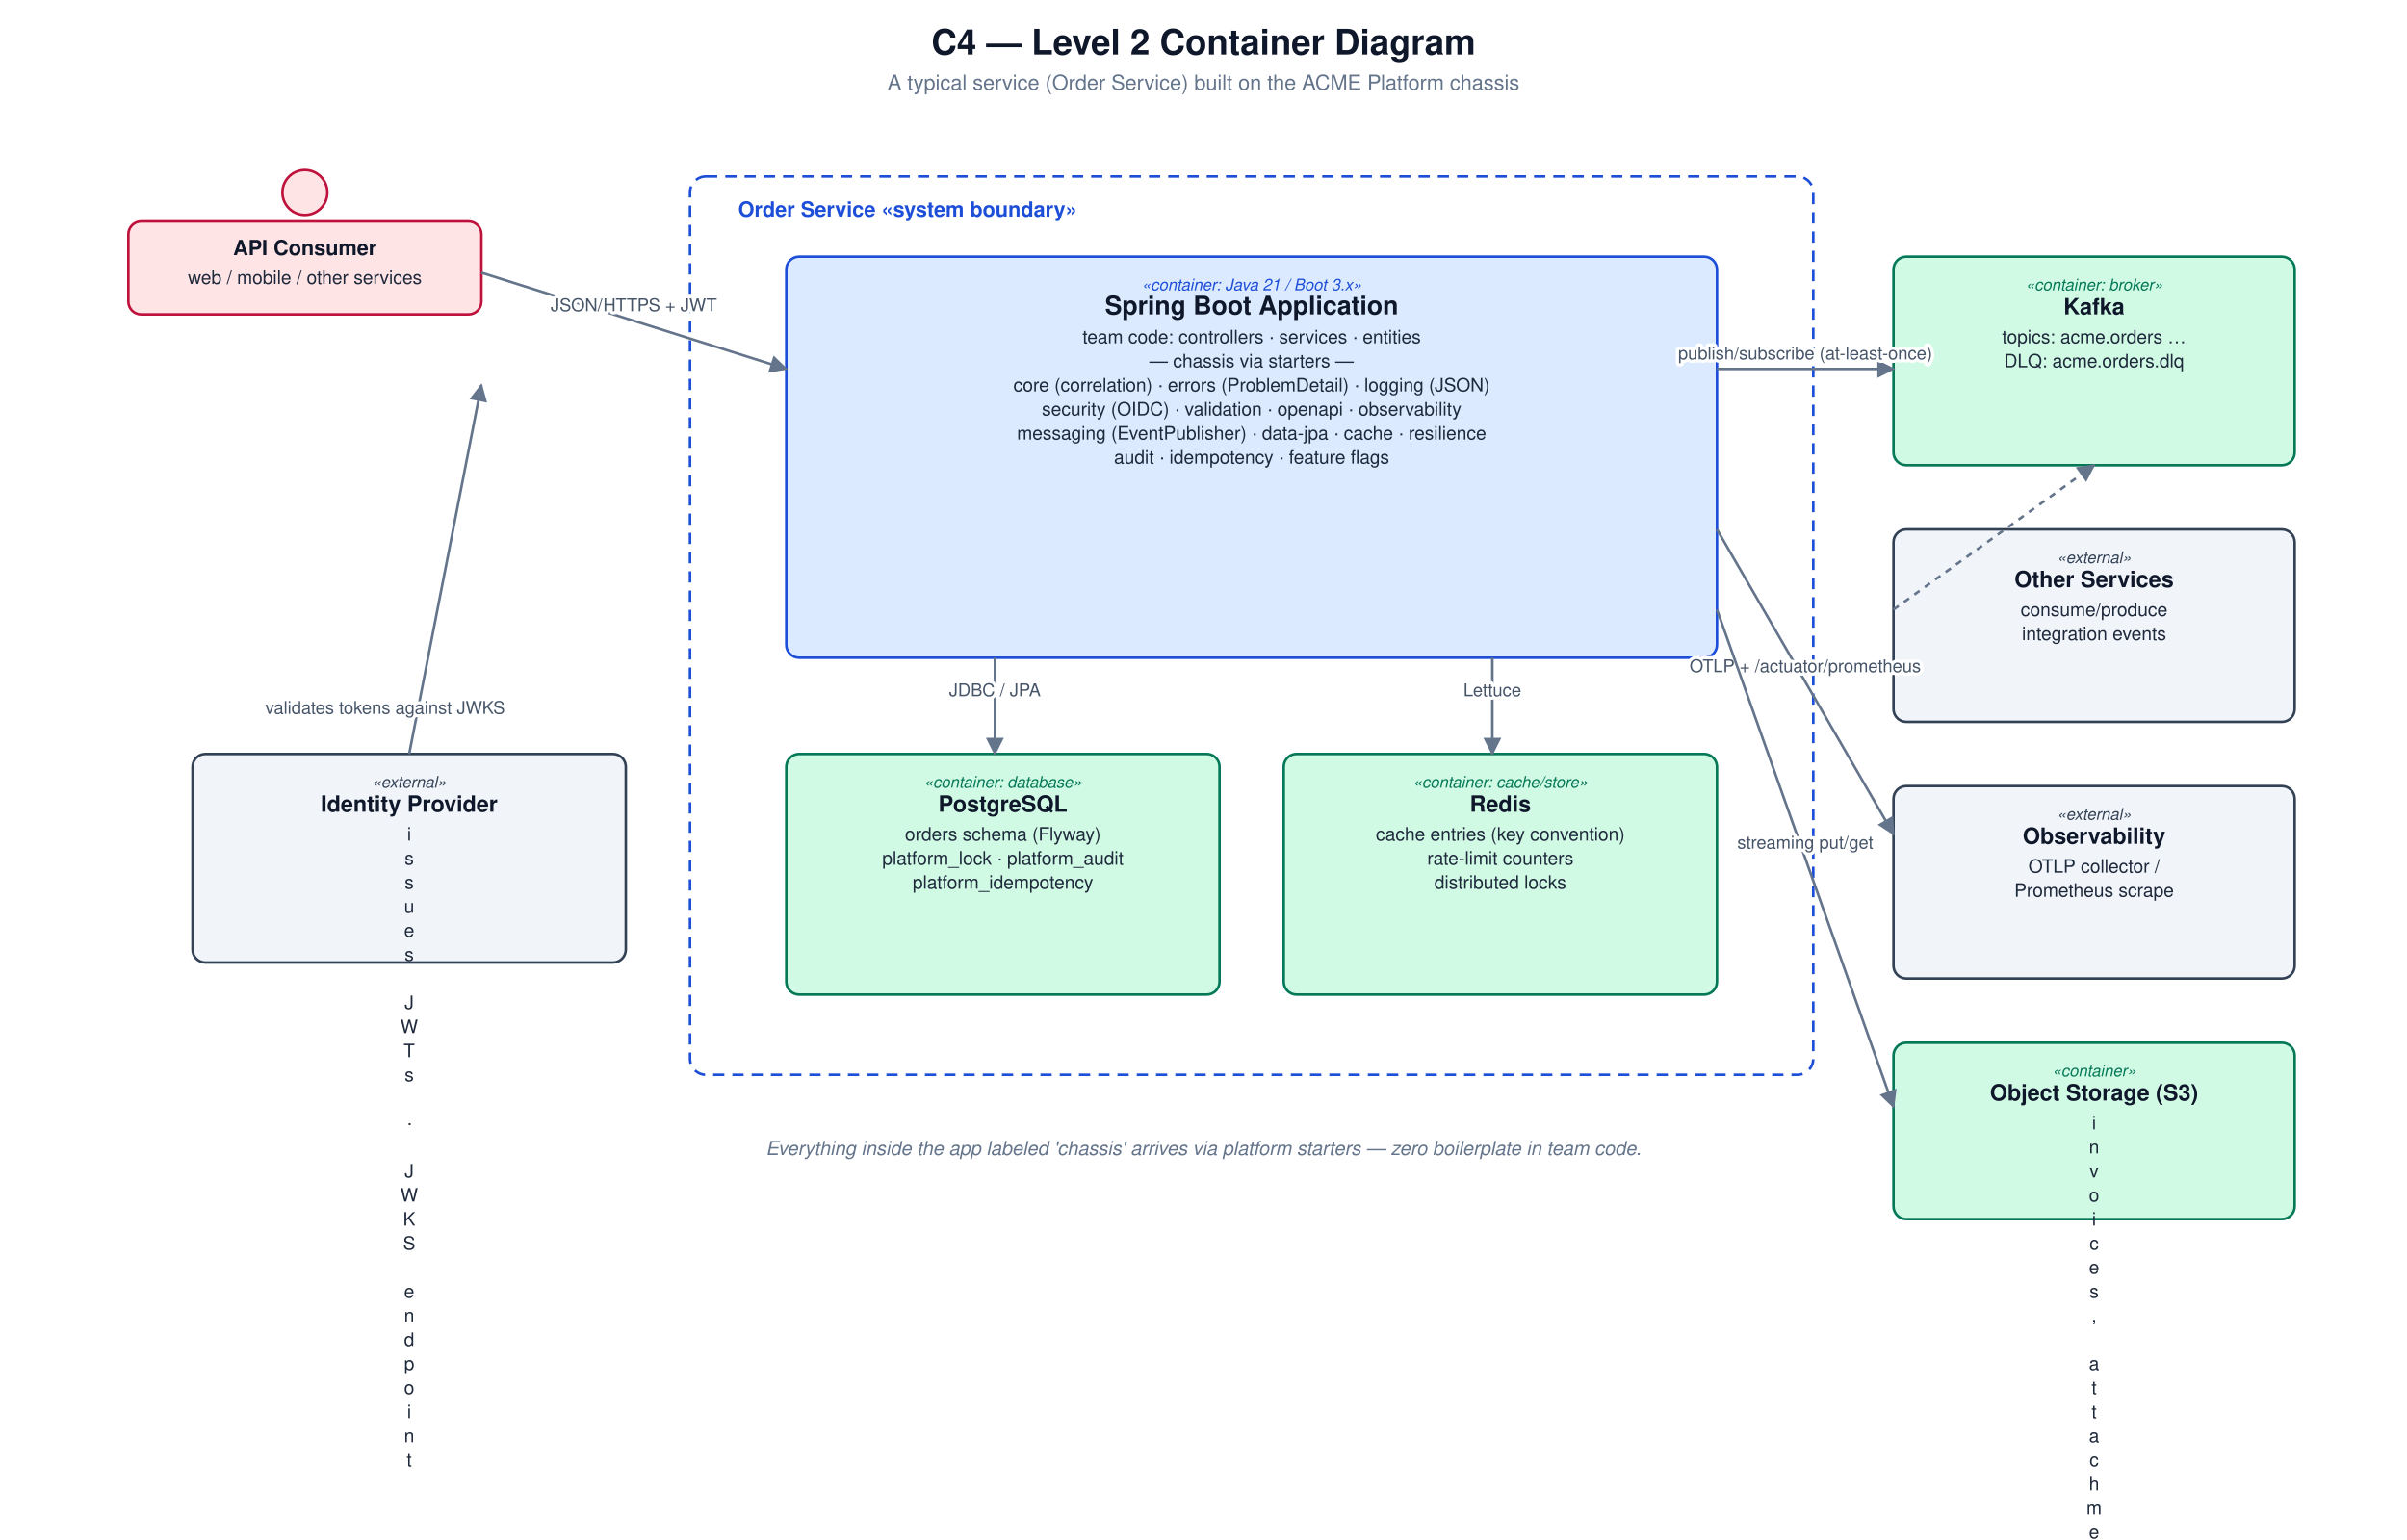
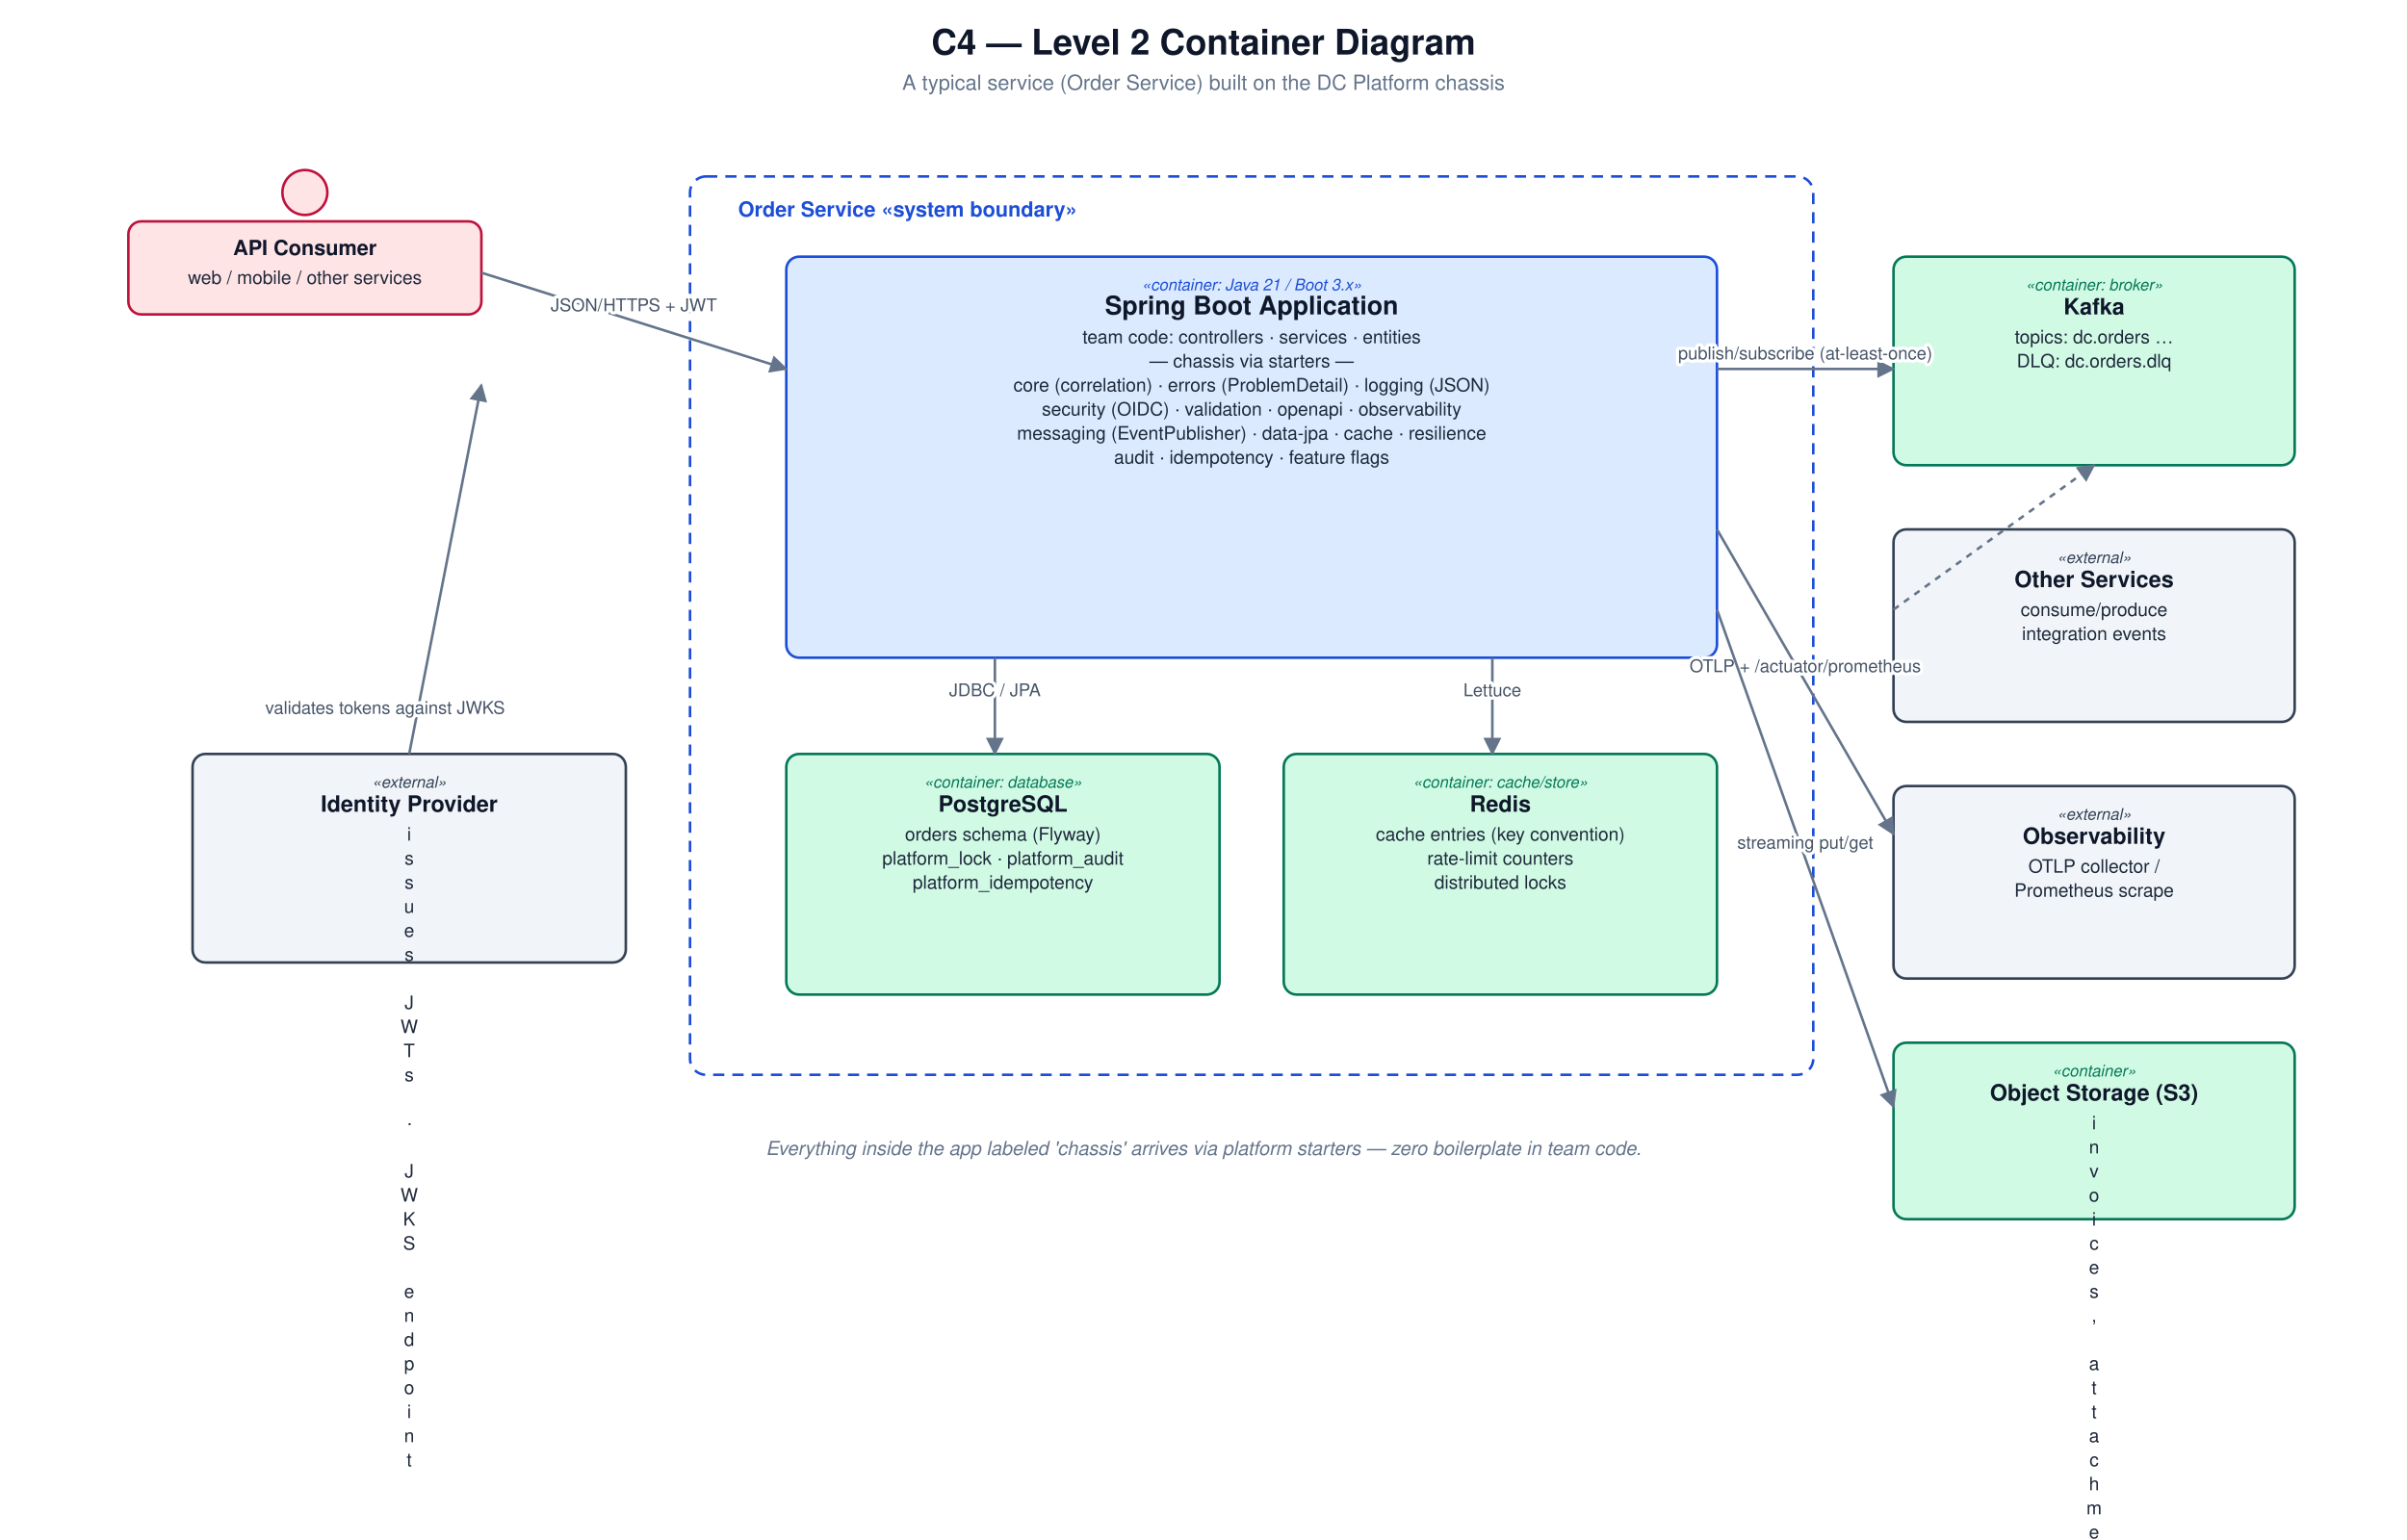
<svg xmlns="http://www.w3.org/2000/svg" viewBox="0 0 1500 960" width="1500" height="960">
  <defs>
    <marker id="ah" viewBox="0 0 10 10" refX="9" refY="5" markerWidth="7" markerHeight="7" orient="auto-start-reverse">
      <path d="M 0 0 L 10 5 L 0 10 z" fill="#64748b" />
    </marker>
  </defs>
  <rect x="0" y="0" width="1500" height="960" fill="#ffffff" />
  <text x="750" y="34" font-family="Helvetica, Arial, sans-serif" font-size="22" fill="#0f172a" text-anchor="middle" font-weight="bold">C4 — Level 2 Container Diagram</text>
-   <text x="750" y="56" font-family="Helvetica, Arial, sans-serif" font-size="13" fill="#64748b" text-anchor="middle">A typical service (Order Service) built on the ACME Platform chassis</text>
+   <text x="750" y="56" font-family="Helvetica, Arial, sans-serif" font-size="13" fill="#64748b" text-anchor="middle">A typical service (Order Service) built on the DC Platform chassis</text>
  <circle cx="190" cy="120" r="14" fill="#ffe4e6" stroke="#be123c" stroke-width="1.6" />
  <rect x="80" y="138" width="220" height="58" rx="8" fill="#ffe4e6" stroke="#be123c" stroke-width="1.6" />
  <text x="190" y="159" font-family="Helvetica, Arial, sans-serif" font-size="13" fill="#0f172a" text-anchor="middle" font-weight="bold">API Consumer</text>
  <text x="190" y="177" font-family="Helvetica, Arial, sans-serif" font-size="11.5" fill="#1e293b" text-anchor="middle">web / mobile / other services</text>
  <rect x="430" y="110" width="700" height="560" rx="10" fill="none" stroke="#1d4ed8" stroke-width="1.6" stroke-dasharray="7,5" />
  <text x="460" y="135" font-family="Helvetica, Arial, sans-serif" font-size="13" fill="#1d4ed8" text-anchor="start" font-weight="bold">Order Service  «system boundary»</text>
  <rect x="490" y="160" width="580" height="250" rx="8" fill="#dbeafe" stroke="#1d4ed8" stroke-width="1.6" />
  <text x="780" y="181" font-family="Helvetica, Arial, sans-serif" font-size="10" fill="#1d4ed8" text-anchor="middle" font-style="italic">«container: Java 21 / Boot 3.x»</text>
  <text x="780" y="196" font-family="Helvetica, Arial, sans-serif" font-size="16" fill="#0f172a" text-anchor="middle" font-weight="bold">Spring Boot Application</text>
  <text x="780" y="214" font-family="Helvetica, Arial, sans-serif" font-size="11.5" fill="#1e293b" text-anchor="middle">team code: controllers · services · entities</text>
  <text x="780" y="229" font-family="Helvetica, Arial, sans-serif" font-size="11.5" fill="#1e293b" text-anchor="middle">— chassis via starters —</text>
  <text x="780" y="244" font-family="Helvetica, Arial, sans-serif" font-size="11.5" fill="#1e293b" text-anchor="middle">core (correlation) · errors (ProblemDetail) · logging (JSON)</text>
  <text x="780" y="259" font-family="Helvetica, Arial, sans-serif" font-size="11.5" fill="#1e293b" text-anchor="middle">security (OIDC) · validation · openapi · observability</text>
  <text x="780" y="274" font-family="Helvetica, Arial, sans-serif" font-size="11.5" fill="#1e293b" text-anchor="middle">messaging (EventPublisher) · data-jpa · cache · resilience</text>
  <text x="780" y="289" font-family="Helvetica, Arial, sans-serif" font-size="11.5" fill="#1e293b" text-anchor="middle">audit · idempotency · feature flags</text>
  <rect x="490" y="470" width="270" height="150" rx="8" fill="#d1fae5" stroke="#047857" stroke-width="1.6" />
  <text x="625" y="491" font-family="Helvetica, Arial, sans-serif" font-size="10" fill="#047857" text-anchor="middle" font-style="italic">«container: database»</text>
  <text x="625" y="506" font-family="Helvetica, Arial, sans-serif" font-size="14" fill="#0f172a" text-anchor="middle" font-weight="bold">PostgreSQL</text>
  <text x="625" y="524" font-family="Helvetica, Arial, sans-serif" font-size="11.5" fill="#1e293b" text-anchor="middle">orders schema (Flyway)</text>
  <text x="625" y="539" font-family="Helvetica, Arial, sans-serif" font-size="11.5" fill="#1e293b" text-anchor="middle">platform_lock · platform_audit</text>
  <text x="625" y="554" font-family="Helvetica, Arial, sans-serif" font-size="11.5" fill="#1e293b" text-anchor="middle">platform_idempotency</text>
  <rect x="800" y="470" width="270" height="150" rx="8" fill="#d1fae5" stroke="#047857" stroke-width="1.6" />
  <text x="935" y="491" font-family="Helvetica, Arial, sans-serif" font-size="10" fill="#047857" text-anchor="middle" font-style="italic">«container: cache/store»</text>
  <text x="935" y="506" font-family="Helvetica, Arial, sans-serif" font-size="14" fill="#0f172a" text-anchor="middle" font-weight="bold">Redis</text>
  <text x="935" y="524" font-family="Helvetica, Arial, sans-serif" font-size="11.5" fill="#1e293b" text-anchor="middle">cache entries (key convention)</text>
  <text x="935" y="539" font-family="Helvetica, Arial, sans-serif" font-size="11.5" fill="#1e293b" text-anchor="middle">rate-limit counters</text>
  <text x="935" y="554" font-family="Helvetica, Arial, sans-serif" font-size="11.5" fill="#1e293b" text-anchor="middle">distributed locks</text>
  <rect x="120" y="470" width="270" height="130" rx="8" fill="#f1f5f9" stroke="#334155" stroke-width="1.6" />
  <text x="255" y="491" font-family="Helvetica, Arial, sans-serif" font-size="10" fill="#334155" text-anchor="middle" font-style="italic">«external»</text>
  <text x="255" y="506" font-family="Helvetica, Arial, sans-serif" font-size="14" fill="#0f172a" text-anchor="middle" font-weight="bold">Identity Provider</text>
  <text x="255" y="524" font-family="Helvetica, Arial, sans-serif" font-size="11.5" fill="#1e293b" text-anchor="middle">i</text>
  <text x="255" y="539" font-family="Helvetica, Arial, sans-serif" font-size="11.5" fill="#1e293b" text-anchor="middle">s</text>
  <text x="255" y="554" font-family="Helvetica, Arial, sans-serif" font-size="11.5" fill="#1e293b" text-anchor="middle">s</text>
  <text x="255" y="569" font-family="Helvetica, Arial, sans-serif" font-size="11.5" fill="#1e293b" text-anchor="middle">u</text>
  <text x="255" y="584" font-family="Helvetica, Arial, sans-serif" font-size="11.5" fill="#1e293b" text-anchor="middle">e</text>
  <text x="255" y="599" font-family="Helvetica, Arial, sans-serif" font-size="11.5" fill="#1e293b" text-anchor="middle">s</text>
  <text x="255" y="614" font-family="Helvetica, Arial, sans-serif" font-size="11.5" fill="#1e293b" text-anchor="middle"> </text>
  <text x="255" y="629" font-family="Helvetica, Arial, sans-serif" font-size="11.5" fill="#1e293b" text-anchor="middle">J</text>
  <text x="255" y="644" font-family="Helvetica, Arial, sans-serif" font-size="11.5" fill="#1e293b" text-anchor="middle">W</text>
  <text x="255" y="659" font-family="Helvetica, Arial, sans-serif" font-size="11.5" fill="#1e293b" text-anchor="middle">T</text>
  <text x="255" y="674" font-family="Helvetica, Arial, sans-serif" font-size="11.5" fill="#1e293b" text-anchor="middle">s</text>
  <text x="255" y="689" font-family="Helvetica, Arial, sans-serif" font-size="11.5" fill="#1e293b" text-anchor="middle"> </text>
  <text x="255" y="704" font-family="Helvetica, Arial, sans-serif" font-size="11.5" fill="#1e293b" text-anchor="middle">·</text>
  <text x="255" y="719" font-family="Helvetica, Arial, sans-serif" font-size="11.5" fill="#1e293b" text-anchor="middle"> </text>
  <text x="255" y="734" font-family="Helvetica, Arial, sans-serif" font-size="11.5" fill="#1e293b" text-anchor="middle">J</text>
  <text x="255" y="749" font-family="Helvetica, Arial, sans-serif" font-size="11.5" fill="#1e293b" text-anchor="middle">W</text>
  <text x="255" y="764" font-family="Helvetica, Arial, sans-serif" font-size="11.5" fill="#1e293b" text-anchor="middle">K</text>
  <text x="255" y="779" font-family="Helvetica, Arial, sans-serif" font-size="11.5" fill="#1e293b" text-anchor="middle">S</text>
  <text x="255" y="794" font-family="Helvetica, Arial, sans-serif" font-size="11.5" fill="#1e293b" text-anchor="middle"> </text>
  <text x="255" y="809" font-family="Helvetica, Arial, sans-serif" font-size="11.5" fill="#1e293b" text-anchor="middle">e</text>
  <text x="255" y="824" font-family="Helvetica, Arial, sans-serif" font-size="11.5" fill="#1e293b" text-anchor="middle">n</text>
  <text x="255" y="839" font-family="Helvetica, Arial, sans-serif" font-size="11.5" fill="#1e293b" text-anchor="middle">d</text>
  <text x="255" y="854" font-family="Helvetica, Arial, sans-serif" font-size="11.5" fill="#1e293b" text-anchor="middle">p</text>
  <text x="255" y="869" font-family="Helvetica, Arial, sans-serif" font-size="11.5" fill="#1e293b" text-anchor="middle">o</text>
  <text x="255" y="884" font-family="Helvetica, Arial, sans-serif" font-size="11.5" fill="#1e293b" text-anchor="middle">i</text>
  <text x="255" y="899" font-family="Helvetica, Arial, sans-serif" font-size="11.5" fill="#1e293b" text-anchor="middle">n</text>
  <text x="255" y="914" font-family="Helvetica, Arial, sans-serif" font-size="11.5" fill="#1e293b" text-anchor="middle">t</text>
  <rect x="1180" y="160" width="250" height="130" rx="8" fill="#d1fae5" stroke="#047857" stroke-width="1.6" />
  <text x="1305" y="181" font-family="Helvetica, Arial, sans-serif" font-size="10" fill="#047857" text-anchor="middle" font-style="italic">«container: broker»</text>
  <text x="1305" y="196" font-family="Helvetica, Arial, sans-serif" font-size="14" fill="#0f172a" text-anchor="middle" font-weight="bold">Kafka</text>
-   <text x="1305" y="214" font-family="Helvetica, Arial, sans-serif" font-size="11.5" fill="#1e293b" text-anchor="middle">topics: acme.orders …</text>
-   <text x="1305" y="229" font-family="Helvetica, Arial, sans-serif" font-size="11.5" fill="#1e293b" text-anchor="middle">DLQ: acme.orders.dlq</text>
+   <text x="1305" y="214" font-family="Helvetica, Arial, sans-serif" font-size="11.5" fill="#1e293b" text-anchor="middle">topics: dc.orders …</text>
+   <text x="1305" y="229" font-family="Helvetica, Arial, sans-serif" font-size="11.5" fill="#1e293b" text-anchor="middle">DLQ: dc.orders.dlq</text>
  <rect x="1180" y="330" width="250" height="120" rx="8" fill="#f1f5f9" stroke="#334155" stroke-width="1.6" />
  <text x="1305" y="351" font-family="Helvetica, Arial, sans-serif" font-size="10" fill="#334155" text-anchor="middle" font-style="italic">«external»</text>
  <text x="1305" y="366" font-family="Helvetica, Arial, sans-serif" font-size="14" fill="#0f172a" text-anchor="middle" font-weight="bold">Other Services</text>
  <text x="1305" y="384" font-family="Helvetica, Arial, sans-serif" font-size="11.5" fill="#1e293b" text-anchor="middle">consume/produce</text>
  <text x="1305" y="399" font-family="Helvetica, Arial, sans-serif" font-size="11.5" fill="#1e293b" text-anchor="middle">integration events</text>
  <rect x="1180" y="490" width="250" height="120" rx="8" fill="#f1f5f9" stroke="#334155" stroke-width="1.6" />
  <text x="1305" y="511" font-family="Helvetica, Arial, sans-serif" font-size="10" fill="#334155" text-anchor="middle" font-style="italic">«external»</text>
  <text x="1305" y="526" font-family="Helvetica, Arial, sans-serif" font-size="14" fill="#0f172a" text-anchor="middle" font-weight="bold">Observability</text>
  <text x="1305" y="544" font-family="Helvetica, Arial, sans-serif" font-size="11.5" fill="#1e293b" text-anchor="middle">OTLP collector /</text>
  <text x="1305" y="559" font-family="Helvetica, Arial, sans-serif" font-size="11.5" fill="#1e293b" text-anchor="middle">Prometheus scrape</text>
  <rect x="1180" y="650" width="250" height="110" rx="8" fill="#d1fae5" stroke="#047857" stroke-width="1.6" />
  <text x="1305" y="671" font-family="Helvetica, Arial, sans-serif" font-size="10" fill="#047857" text-anchor="middle" font-style="italic">«container»</text>
  <text x="1305" y="686" font-family="Helvetica, Arial, sans-serif" font-size="14" fill="#0f172a" text-anchor="middle" font-weight="bold">Object Storage (S3)</text>
  <text x="1305" y="704" font-family="Helvetica, Arial, sans-serif" font-size="11.5" fill="#1e293b" text-anchor="middle">i</text>
  <text x="1305" y="719" font-family="Helvetica, Arial, sans-serif" font-size="11.5" fill="#1e293b" text-anchor="middle">n</text>
  <text x="1305" y="734" font-family="Helvetica, Arial, sans-serif" font-size="11.5" fill="#1e293b" text-anchor="middle">v</text>
  <text x="1305" y="749" font-family="Helvetica, Arial, sans-serif" font-size="11.5" fill="#1e293b" text-anchor="middle">o</text>
  <text x="1305" y="764" font-family="Helvetica, Arial, sans-serif" font-size="11.5" fill="#1e293b" text-anchor="middle">i</text>
  <text x="1305" y="779" font-family="Helvetica, Arial, sans-serif" font-size="11.5" fill="#1e293b" text-anchor="middle">c</text>
  <text x="1305" y="794" font-family="Helvetica, Arial, sans-serif" font-size="11.5" fill="#1e293b" text-anchor="middle">e</text>
  <text x="1305" y="809" font-family="Helvetica, Arial, sans-serif" font-size="11.5" fill="#1e293b" text-anchor="middle">s</text>
  <text x="1305" y="824" font-family="Helvetica, Arial, sans-serif" font-size="11.5" fill="#1e293b" text-anchor="middle">,</text>
  <text x="1305" y="839" font-family="Helvetica, Arial, sans-serif" font-size="11.5" fill="#1e293b" text-anchor="middle"> </text>
  <text x="1305" y="854" font-family="Helvetica, Arial, sans-serif" font-size="11.5" fill="#1e293b" text-anchor="middle">a</text>
  <text x="1305" y="869" font-family="Helvetica, Arial, sans-serif" font-size="11.5" fill="#1e293b" text-anchor="middle">t</text>
  <text x="1305" y="884" font-family="Helvetica, Arial, sans-serif" font-size="11.5" fill="#1e293b" text-anchor="middle">t</text>
  <text x="1305" y="899" font-family="Helvetica, Arial, sans-serif" font-size="11.5" fill="#1e293b" text-anchor="middle">a</text>
  <text x="1305" y="914" font-family="Helvetica, Arial, sans-serif" font-size="11.5" fill="#1e293b" text-anchor="middle">c</text>
  <text x="1305" y="929" font-family="Helvetica, Arial, sans-serif" font-size="11.5" fill="#1e293b" text-anchor="middle">h</text>
  <text x="1305" y="944" font-family="Helvetica, Arial, sans-serif" font-size="11.5" fill="#1e293b" text-anchor="middle">m</text>
  <text x="1305" y="959" font-family="Helvetica, Arial, sans-serif" font-size="11.5" fill="#1e293b" text-anchor="middle">e</text>
  <text x="1305" y="974" font-family="Helvetica, Arial, sans-serif" font-size="11.5" fill="#1e293b" text-anchor="middle">n</text>
  <text x="1305" y="989" font-family="Helvetica, Arial, sans-serif" font-size="11.5" fill="#1e293b" text-anchor="middle">t</text>
  <text x="1305" y="1004" font-family="Helvetica, Arial, sans-serif" font-size="11.5" fill="#1e293b" text-anchor="middle">s</text>
  <line x1="300" y1="170" x2="490" y2="230" stroke="#64748b" stroke-width="1.6" marker-end="url(#ah)" />
  <text x="395" y="194" font-family="Helvetica, Arial, sans-serif" font-size="11" fill="#475569" text-anchor="middle" style="paint-order:stroke;stroke:#ffffff;stroke-width:4px;stroke-linejoin:round">JSON/HTTPS + JWT</text>
  <line x1="620" y1="410" x2="620" y2="470" stroke="#64748b" stroke-width="1.6" marker-end="url(#ah)" />
  <text x="620" y="434" font-family="Helvetica, Arial, sans-serif" font-size="11" fill="#475569" text-anchor="middle" style="paint-order:stroke;stroke:#ffffff;stroke-width:4px;stroke-linejoin:round">JDBC / JPA</text>
  <line x1="930" y1="410" x2="930" y2="470" stroke="#64748b" stroke-width="1.6" marker-end="url(#ah)" />
  <text x="930" y="434" font-family="Helvetica, Arial, sans-serif" font-size="11" fill="#475569" text-anchor="middle" style="paint-order:stroke;stroke:#ffffff;stroke-width:4px;stroke-linejoin:round">Lettuce</text>
  <line x1="255" y1="470" x2="300" y2="240" stroke="#64748b" stroke-width="1.6" marker-end="url(#ah)" />
  <text x="240" y="445" font-family="Helvetica, Arial, sans-serif" font-size="11" fill="#475569" text-anchor="middle" style="paint-order:stroke;stroke:#ffffff;stroke-width:4px;stroke-linejoin:round">validates tokens against JWKS</text>
  <line x1="1070" y1="230" x2="1180" y2="230" stroke="#64748b" stroke-width="1.6" marker-end="url(#ah)" />
  <text x="1125" y="224" font-family="Helvetica, Arial, sans-serif" font-size="11" fill="#475569" text-anchor="middle" style="paint-order:stroke;stroke:#ffffff;stroke-width:4px;stroke-linejoin:round">publish/subscribe (at-least-once)</text>
  <line x1="1180" y1="380" x2="1305" y2="290" stroke="#64748b" stroke-width="1.6" marker-end="url(#ah)" stroke-dasharray="4,4" />
  <line x1="1070" y1="330" x2="1180" y2="520" stroke="#64748b" stroke-width="1.6" marker-end="url(#ah)" />
  <text x="1125" y="419" font-family="Helvetica, Arial, sans-serif" font-size="11" fill="#475569" text-anchor="middle" style="paint-order:stroke;stroke:#ffffff;stroke-width:4px;stroke-linejoin:round">OTLP + /actuator/prometheus</text>
  <line x1="1070" y1="380" x2="1180" y2="690" stroke="#64748b" stroke-width="1.6" marker-end="url(#ah)" />
  <text x="1125" y="529" font-family="Helvetica, Arial, sans-serif" font-size="11" fill="#475569" text-anchor="middle" style="paint-order:stroke;stroke:#ffffff;stroke-width:4px;stroke-linejoin:round">streaming put/get</text>
  <text x="750" y="720" font-family="Helvetica, Arial, sans-serif" font-size="12" fill="#64748b" text-anchor="middle" font-style="italic">Everything inside the app labeled 'chassis' arrives via platform starters — zero boilerplate in team code.</text>
</svg>
